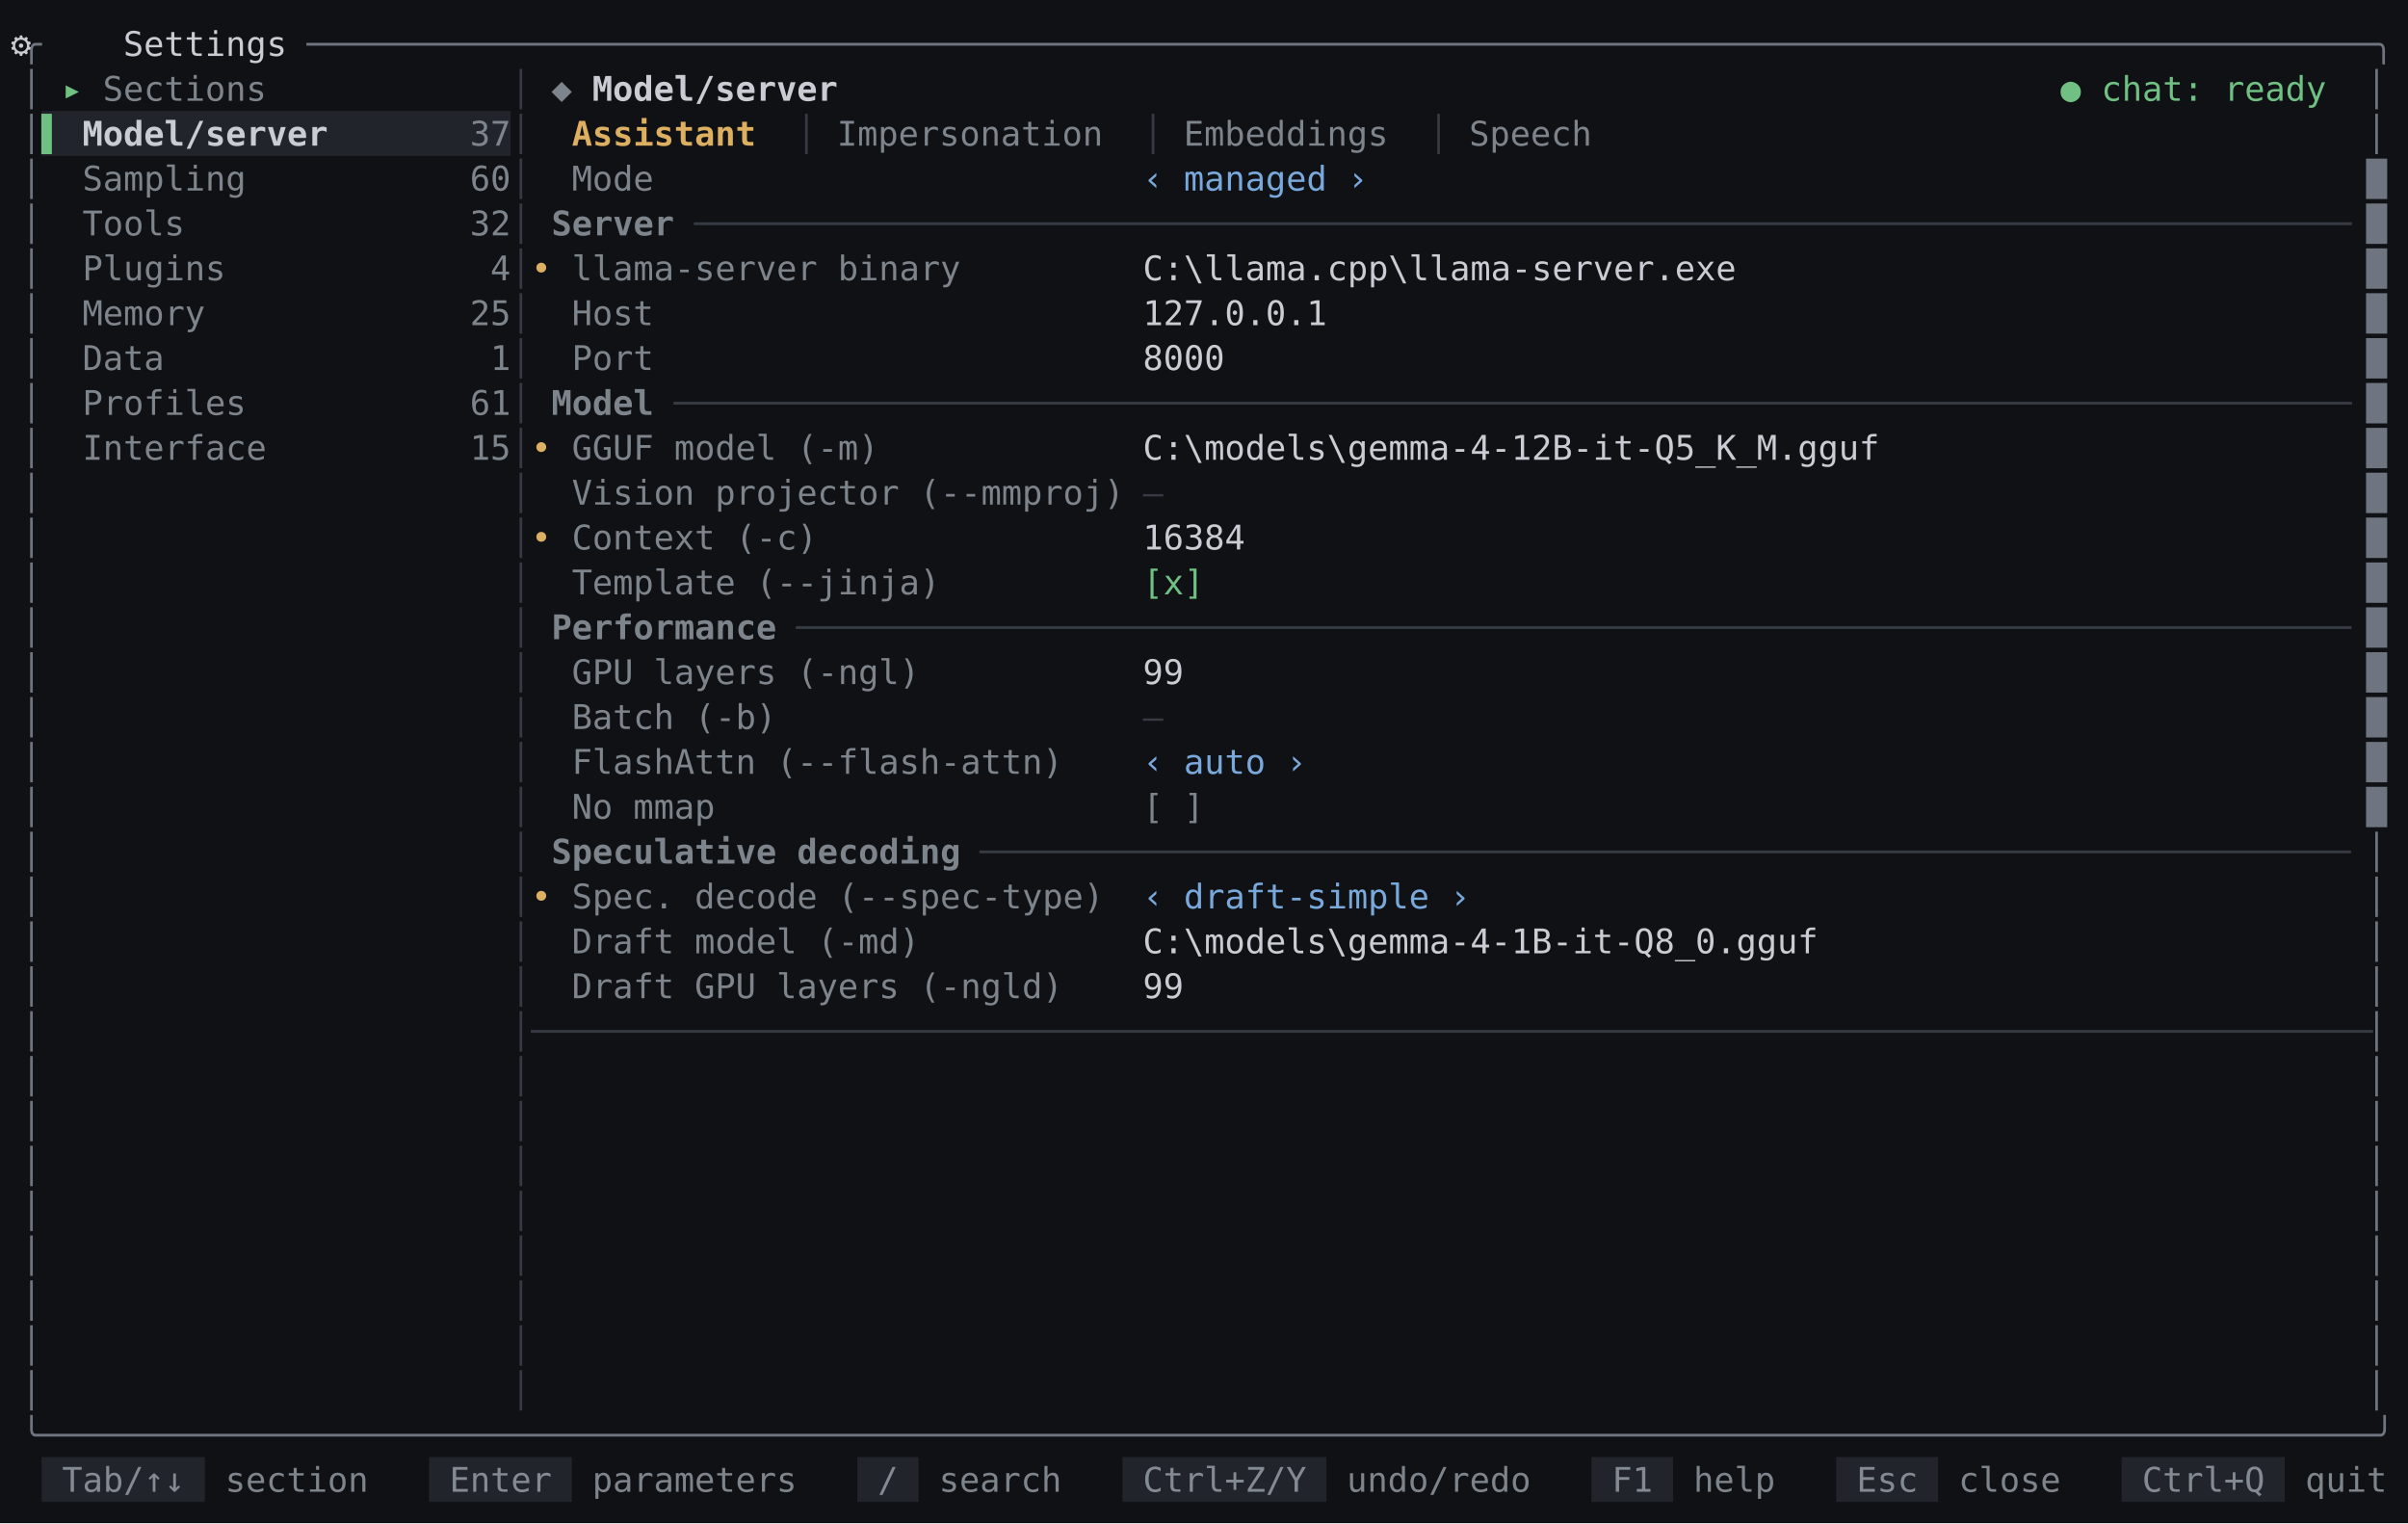
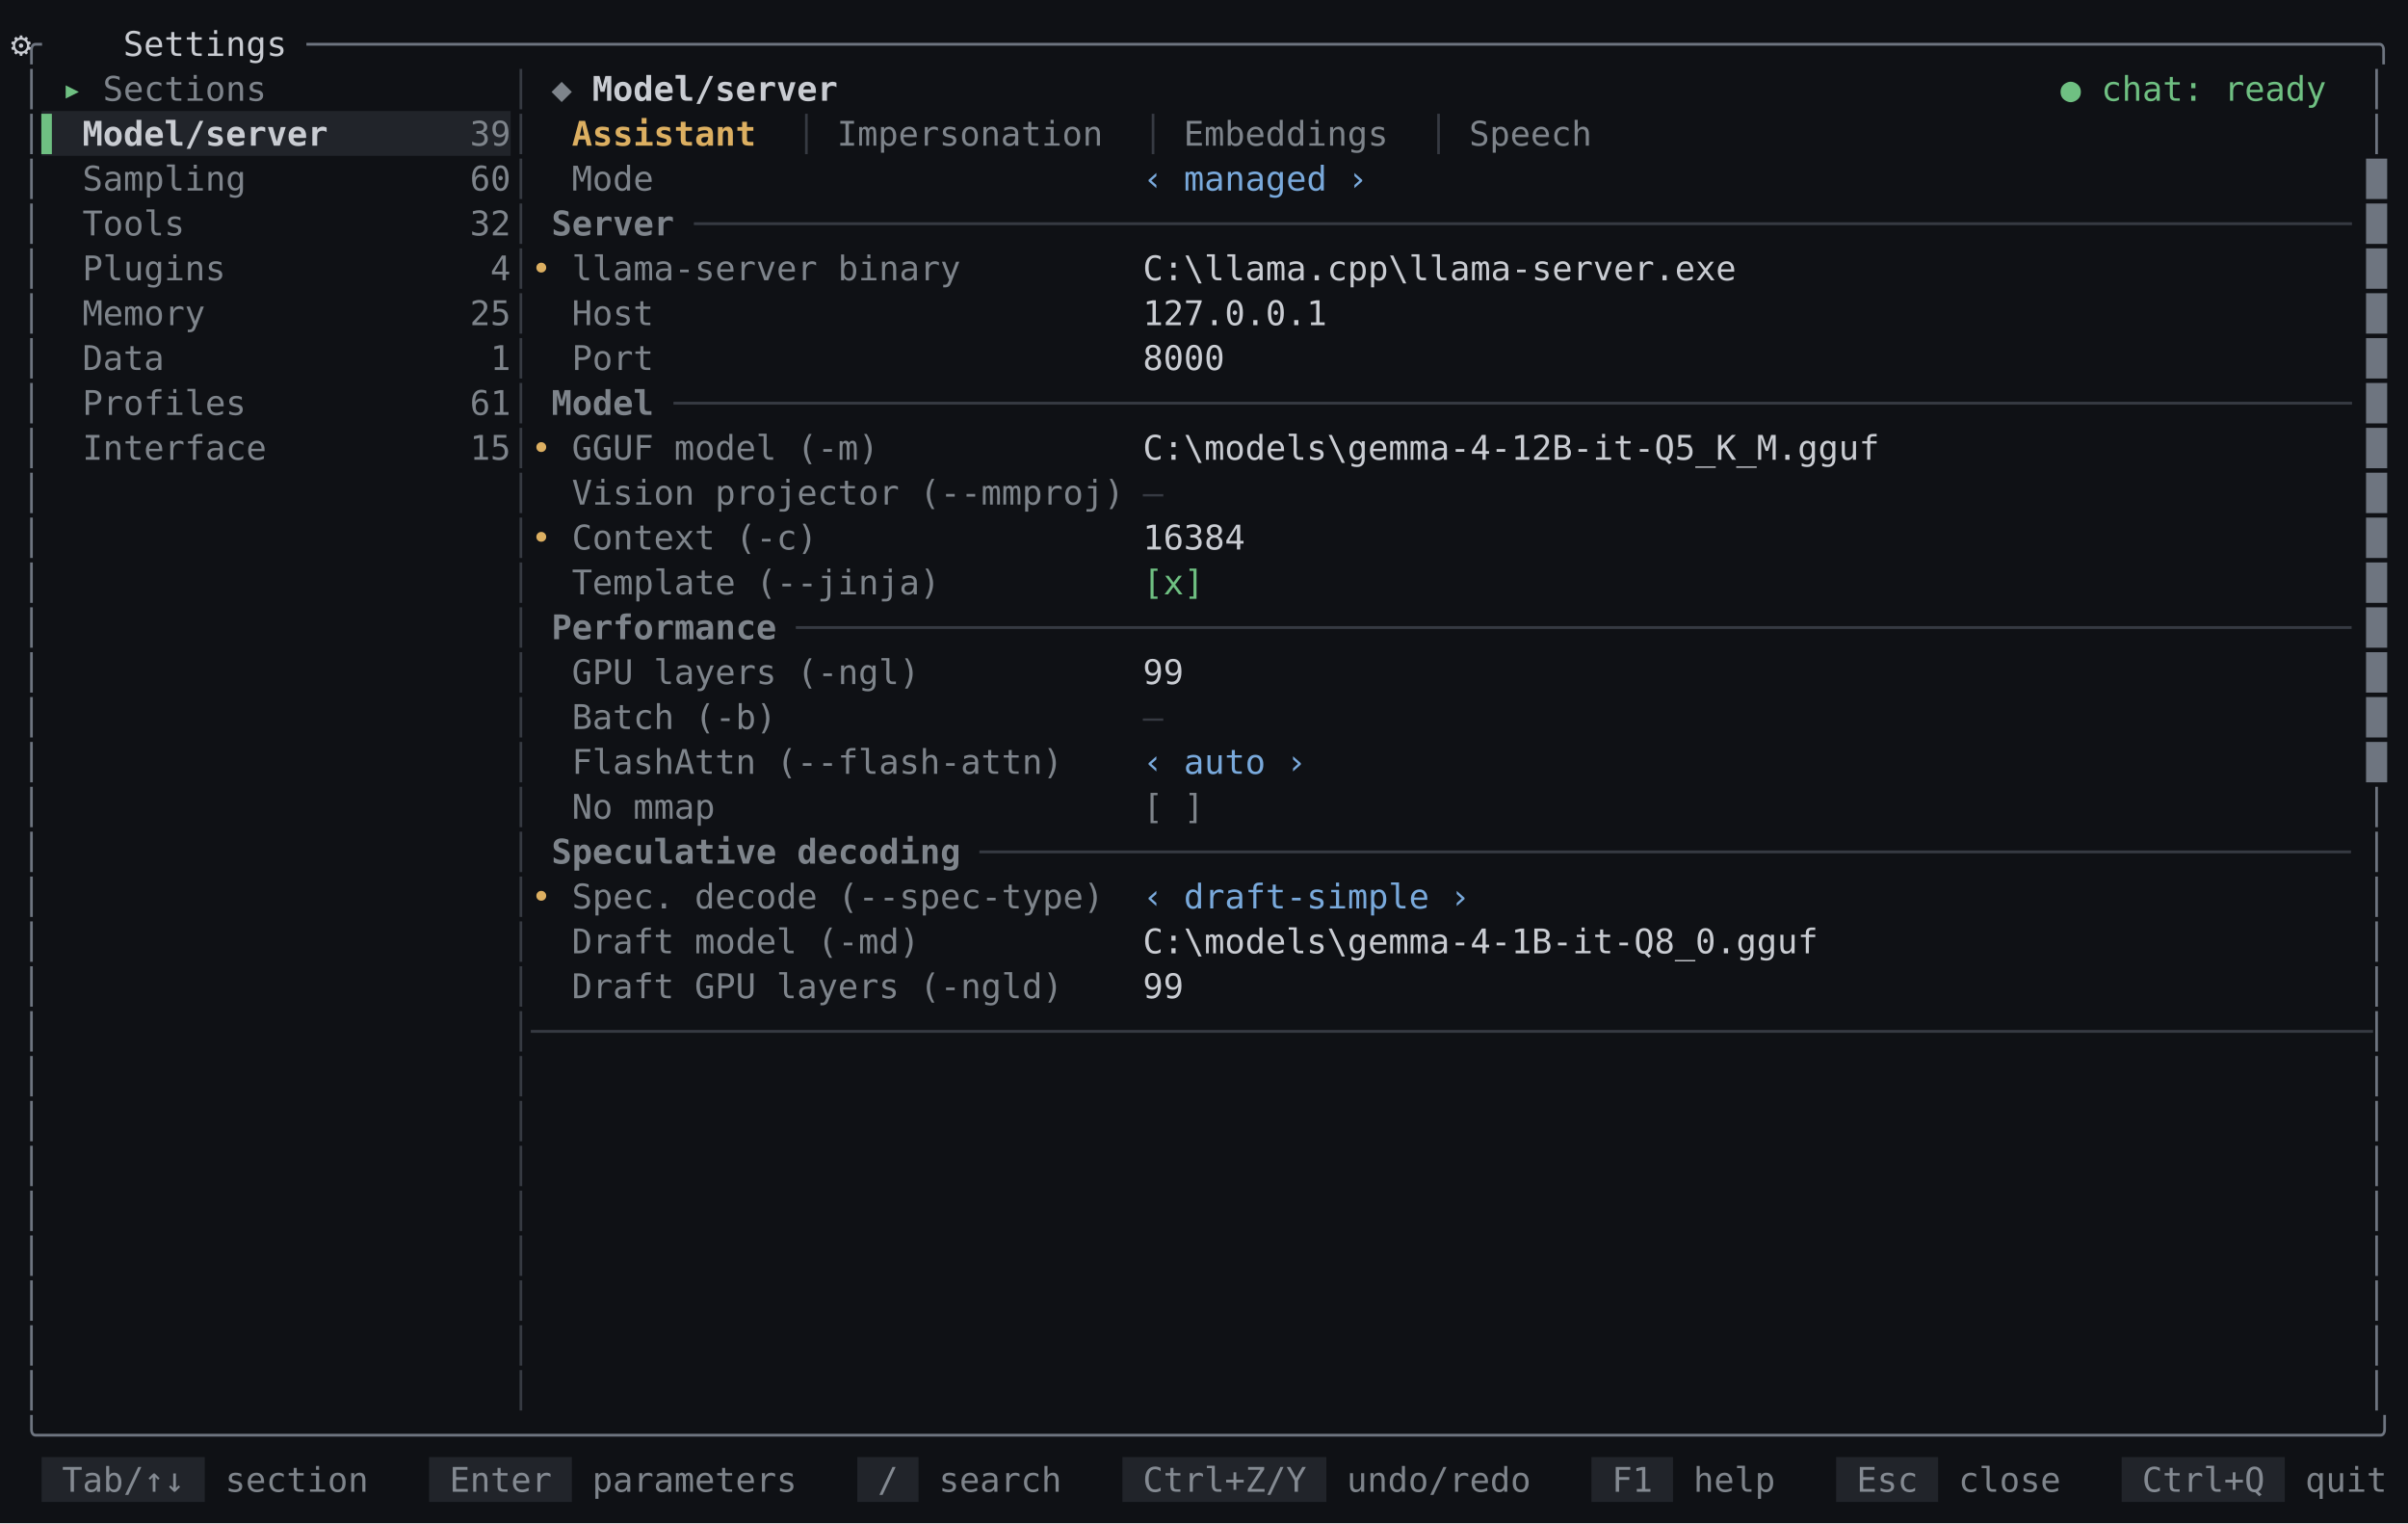
<svg xmlns="http://www.w3.org/2000/svg" id="settings-model-dark-en" viewBox="0 0 1133.6 716.96" width="1133.6" height="716.96" role="img" aria-label="mindfork — the settings model screen, dark theme">
  <style>
@font-face{font-family:'JetBrains Mono';src:url('/fonts/JetBrainsMono-Regular.woff2') format('woff2');font-weight:400;font-style:normal;font-display:swap}
@font-face{font-family:'JetBrains Mono';src:url('/fonts/JetBrainsMono-Bold.woff2') format('woff2');font-weight:700;font-style:normal;font-display:swap}
@font-face{font-family:'JetBrains Mono';src:url('/fonts/JetBrainsMono-Italic.woff2') format('woff2');font-weight:400;font-style:italic;font-display:swap}
#settings-model-dark-en text{font:16px 'JetBrains Mono',monospace;fill:#c9ccd2}#settings-model-dark-en .b{font-weight:700}#settings-model-dark-en .i{font-style:italic}#settings-model-dark-en .u{text-decoration:underline}#settings-model-dark-en .st{text-decoration:line-through}#settings-model-dark-en .u.st{text-decoration:underline line-through}
</style>
  <rect width="100%" height="100%" fill="#0f1115" />
  <text xml:space="preserve" y="26.32">
    <tspan x="10" fill="#6e7580">╭</tspan>
    <tspan x="34" text-anchor="middle">⚙</tspan>
    <tspan x="58" textLength="86.4">Settings </tspan>
    <tspan x="144.4" textLength="979.2" fill="#6e7580">─────────────────────────────────────────────────────────────────────────────────────────────────────╮</tspan>
  </text>
  <text xml:space="preserve" y="47.44">
    <tspan x="10" fill="#6e7580">│</tspan>
    <tspan x="29.2" textLength="19.2" fill="#6fc082">▸ </tspan>
    <tspan x="48.4" textLength="86.4" fill="#7e848b">Sections </tspan>
    <tspan x="240.4" fill="#363a42">│</tspan>
    <tspan x="259.6" textLength="19.2" fill="#7e848b">◆ </tspan>
    <tspan x="278.8" textLength="124.8" class="b">Model/server </tspan>
    <tspan x="970" class="b" fill="#6fc082">●</tspan>
    <tspan x="989.2" textLength="115.2" fill="#6fc082">chat: ready </tspan>
    <tspan x="1114" fill="#6e7580">│</tspan>
  </text>
  <rect x="19.6" y="52.24" width="220.8" height="21.12" fill="#21242a" />
  <text xml:space="preserve" y="68.56">
    <tspan x="10" fill="#6e7580">│</tspan>
    <tspan x="19.6" textLength="19.2" fill="#6fc082">▌ </tspan>
    <tspan x="38.8" textLength="115.2" class="b">Model/server</tspan>
-     <tspan x="221.2" textLength="19.2" fill="#7e848b">37</tspan>
+     <tspan x="221.2" textLength="19.2" fill="#7e848b">39</tspan>
    <tspan x="240.4" fill="#363a42">│</tspan>
    <tspan x="269.2" textLength="96" class="b" fill="#dcaf61">Assistant </tspan>
    <tspan x="374.8" fill="#363a42">│</tspan>
    <tspan x="394" textLength="134.4" fill="#7e848b">Impersonation </tspan>
    <tspan x="538" fill="#363a42">│</tspan>
    <tspan x="557.2" textLength="105.6" fill="#7e848b">Embeddings </tspan>
    <tspan x="672.4" fill="#363a42">│</tspan>
    <tspan x="691.6" textLength="67.2" fill="#7e848b">Speech </tspan>
    <tspan x="1114" fill="#6e7580">│</tspan>
  </text>
  <text xml:space="preserve" y="89.68">
    <tspan x="10" fill="#6e7580">│</tspan>
    <tspan x="38.8" textLength="76.8" fill="#7e848b">Sampling</tspan>
    <tspan x="221.2" textLength="19.2" fill="#7e848b">60</tspan>
    <tspan x="240.4" fill="#363a42">│</tspan>
    <tspan x="269.2" textLength="38.4" fill="#7e848b">Mode</tspan>
    <tspan x="538" textLength="105.6" fill="#79a9db">‹ managed ›</tspan>
    <tspan x="1114" fill="#6e7580">█</tspan>
  </text>
  <text xml:space="preserve" y="110.8">
    <tspan x="10" fill="#6e7580">│</tspan>
    <tspan x="38.8" textLength="48" fill="#7e848b">Tools</tspan>
    <tspan x="221.2" textLength="19.2" fill="#7e848b">32</tspan>
    <tspan x="240.4" fill="#363a42">│</tspan>
    <tspan x="259.6" textLength="67.2" class="b" fill="#7e848b">Server </tspan>
    <tspan x="326.8" textLength="777.6" fill="#363a42">─────────────────────────────────────────────────────────────────────────────────</tspan>
    <tspan x="1114" fill="#6e7580">█</tspan>
  </text>
  <text xml:space="preserve" y="131.92">
    <tspan x="10" fill="#6e7580">│</tspan>
    <tspan x="38.8" textLength="67.2" fill="#7e848b">Plugins</tspan>
    <tspan x="230.8" fill="#7e848b">4</tspan>
    <tspan x="240.4" fill="#363a42">│</tspan>
    <tspan x="250" textLength="19.2" fill="#dcaf61">• </tspan>
    <tspan x="269.2" textLength="182.4" fill="#7e848b">llama-server binary</tspan>
    <tspan x="538" textLength="576">C:\llama.cpp\llama-server.exe                               </tspan>
    <tspan x="1114" fill="#6e7580">█</tspan>
  </text>
  <text xml:space="preserve" y="153.04">
    <tspan x="10" fill="#6e7580">│</tspan>
    <tspan x="38.8" textLength="57.6" fill="#7e848b">Memory</tspan>
    <tspan x="221.2" textLength="19.2" fill="#7e848b">25</tspan>
    <tspan x="240.4" fill="#363a42">│</tspan>
    <tspan x="269.2" textLength="38.4" fill="#7e848b">Host</tspan>
    <tspan x="538" textLength="576">127.0.0.1                                                   </tspan>
    <tspan x="1114" fill="#6e7580">█</tspan>
  </text>
  <text xml:space="preserve" y="174.16">
    <tspan x="10" fill="#6e7580">│</tspan>
    <tspan x="38.8" textLength="38.4" fill="#7e848b">Data</tspan>
    <tspan x="230.8" fill="#7e848b">1</tspan>
    <tspan x="240.4" fill="#363a42">│</tspan>
    <tspan x="269.2" textLength="38.4" fill="#7e848b">Port</tspan>
    <tspan x="538" textLength="576">8000                                                        </tspan>
    <tspan x="1114" fill="#6e7580">█</tspan>
  </text>
  <text xml:space="preserve" y="195.28">
    <tspan x="10" fill="#6e7580">│</tspan>
    <tspan x="38.8" textLength="76.8" fill="#7e848b">Profiles</tspan>
    <tspan x="221.2" textLength="19.2" fill="#7e848b">61</tspan>
    <tspan x="240.4" fill="#363a42">│</tspan>
    <tspan x="259.6" textLength="57.6" class="b" fill="#7e848b">Model </tspan>
    <tspan x="317.2" textLength="787.2" fill="#363a42">──────────────────────────────────────────────────────────────────────────────────</tspan>
    <tspan x="1114" fill="#6e7580">█</tspan>
  </text>
  <text xml:space="preserve" y="216.4">
    <tspan x="10" fill="#6e7580">│</tspan>
    <tspan x="38.8" textLength="86.4" fill="#7e848b">Interface</tspan>
    <tspan x="221.2" textLength="19.2" fill="#7e848b">15</tspan>
    <tspan x="240.4" fill="#363a42">│</tspan>
    <tspan x="250" textLength="19.2" fill="#dcaf61">• </tspan>
    <tspan x="269.2" textLength="144" fill="#7e848b">GGUF model (-m)</tspan>
    <tspan x="538" textLength="576">C:\models\gemma-4-12B-it-Q5_K_M.gguf                        </tspan>
    <tspan x="1114" fill="#6e7580">█</tspan>
  </text>
  <text xml:space="preserve" y="237.52">
    <tspan x="10" fill="#6e7580">│</tspan>
    <tspan x="240.4" fill="#363a42">│</tspan>
    <tspan x="269.2" textLength="259.2" fill="#7e848b">Vision projector (--mmproj)</tspan>
    <tspan x="538" fill="#363a42">—</tspan>
    <tspan x="1114" fill="#6e7580">█</tspan>
  </text>
  <text xml:space="preserve" y="258.64">
    <tspan x="10" fill="#6e7580">│</tspan>
    <tspan x="240.4" fill="#363a42">│</tspan>
    <tspan x="250" textLength="19.2" fill="#dcaf61">• </tspan>
    <tspan x="269.2" textLength="115.2" fill="#7e848b">Context (-c)</tspan>
    <tspan x="538" textLength="576">16384                                                       </tspan>
    <tspan x="1114" fill="#6e7580">█</tspan>
  </text>
  <text xml:space="preserve" y="279.76">
    <tspan x="10" fill="#6e7580">│</tspan>
    <tspan x="240.4" fill="#363a42">│</tspan>
    <tspan x="269.2" textLength="172.8" fill="#7e848b">Template (--jinja)</tspan>
    <tspan x="538" textLength="28.8" fill="#6fc082">[x]</tspan>
    <tspan x="1114" fill="#6e7580">█</tspan>
  </text>
  <text xml:space="preserve" y="300.88">
    <tspan x="10" fill="#6e7580">│</tspan>
    <tspan x="240.4" fill="#363a42">│</tspan>
    <tspan x="259.6" textLength="115.2" class="b" fill="#7e848b">Performance </tspan>
    <tspan x="374.8" textLength="729.6" fill="#363a42">────────────────────────────────────────────────────────────────────────────</tspan>
    <tspan x="1114" fill="#6e7580">█</tspan>
  </text>
  <text xml:space="preserve" y="322">
    <tspan x="10" fill="#6e7580">│</tspan>
    <tspan x="240.4" fill="#363a42">│</tspan>
    <tspan x="269.2" textLength="163.2" fill="#7e848b">GPU layers (-ngl)</tspan>
    <tspan x="538" textLength="576">99                                                          </tspan>
    <tspan x="1114" fill="#6e7580">█</tspan>
  </text>
  <text xml:space="preserve" y="343.12">
    <tspan x="10" fill="#6e7580">│</tspan>
    <tspan x="240.4" fill="#363a42">│</tspan>
    <tspan x="269.2" textLength="96" fill="#7e848b">Batch (-b)</tspan>
    <tspan x="538" fill="#363a42">—</tspan>
    <tspan x="1114" fill="#6e7580">█</tspan>
  </text>
  <text xml:space="preserve" y="364.24">
    <tspan x="10" fill="#6e7580">│</tspan>
    <tspan x="240.4" fill="#363a42">│</tspan>
    <tspan x="269.2" textLength="230.4" fill="#7e848b">FlashAttn (--flash-attn)</tspan>
    <tspan x="538" textLength="76.8" fill="#79a9db">‹ auto ›</tspan>
    <tspan x="1114" fill="#6e7580">█</tspan>
  </text>
  <text xml:space="preserve" y="385.36">
    <tspan x="10" fill="#6e7580">│</tspan>
    <tspan x="240.4" fill="#363a42">│</tspan>
    <tspan x="269.2" textLength="67.2" fill="#7e848b">No mmap</tspan>
    <tspan x="538" textLength="28.8" fill="#7e848b">[ ]</tspan>
-     <tspan x="1114" fill="#6e7580">█</tspan>
+     <tspan x="1114" fill="#6e7580">│</tspan>
  </text>
  <text xml:space="preserve" y="406.48">
    <tspan x="10" fill="#6e7580">│</tspan>
    <tspan x="240.4" fill="#363a42">│</tspan>
    <tspan x="259.6" textLength="201.6" class="b" fill="#7e848b">Speculative decoding </tspan>
    <tspan x="461.2" textLength="643.2" fill="#363a42">───────────────────────────────────────────────────────────────────</tspan>
    <tspan x="1114" fill="#6e7580">│</tspan>
  </text>
  <text xml:space="preserve" y="427.6">
    <tspan x="10" fill="#6e7580">│</tspan>
    <tspan x="240.4" fill="#363a42">│</tspan>
    <tspan x="250" textLength="19.2" fill="#dcaf61">• </tspan>
    <tspan x="269.2" textLength="249.6" fill="#7e848b">Spec. decode (--spec-type)</tspan>
    <tspan x="538" textLength="153.6" fill="#79a9db">‹ draft-simple ›</tspan>
    <tspan x="1114" fill="#6e7580">│</tspan>
  </text>
  <text xml:space="preserve" y="448.72">
    <tspan x="10" fill="#6e7580">│</tspan>
    <tspan x="240.4" fill="#363a42">│</tspan>
    <tspan x="269.2" textLength="163.2" fill="#7e848b">Draft model (-md)</tspan>
    <tspan x="538" textLength="576">C:\models\gemma-4-1B-it-Q8_0.gguf                           </tspan>
    <tspan x="1114" fill="#6e7580">│</tspan>
  </text>
  <text xml:space="preserve" y="469.84">
    <tspan x="10" fill="#6e7580">│</tspan>
    <tspan x="240.4" fill="#363a42">│</tspan>
    <tspan x="269.2" textLength="230.4" fill="#7e848b">Draft GPU layers (-ngld)</tspan>
    <tspan x="538" textLength="576">99                                                          </tspan>
    <tspan x="1114" fill="#6e7580">│</tspan>
  </text>
  <text xml:space="preserve" y="490.96">
    <tspan x="10" fill="#6e7580">│</tspan>
    <tspan x="240.4" textLength="873.6" fill="#363a42">│──────────────────────────────────────────────────────────────────────────────────────────</tspan>
    <tspan x="1114" fill="#6e7580">│</tspan>
  </text>
  <text xml:space="preserve" y="512.08">
    <tspan x="10" fill="#6e7580">│</tspan>
    <tspan x="240.4" fill="#363a42">│</tspan>
    <tspan x="1114" fill="#6e7580">│</tspan>
  </text>
  <text xml:space="preserve" y="533.2">
    <tspan x="10" fill="#6e7580">│</tspan>
    <tspan x="240.4" fill="#363a42">│</tspan>
    <tspan x="1114" fill="#6e7580">│</tspan>
  </text>
  <text xml:space="preserve" y="554.32">
    <tspan x="10" fill="#6e7580">│</tspan>
    <tspan x="240.4" fill="#363a42">│</tspan>
    <tspan x="1114" fill="#6e7580">│</tspan>
  </text>
  <text xml:space="preserve" y="575.44">
    <tspan x="10" fill="#6e7580">│</tspan>
    <tspan x="240.4" fill="#363a42">│</tspan>
    <tspan x="1114" fill="#6e7580">│</tspan>
  </text>
  <text xml:space="preserve" y="596.56">
    <tspan x="10" fill="#6e7580">│</tspan>
    <tspan x="240.4" fill="#363a42">│</tspan>
    <tspan x="1114" fill="#6e7580">│</tspan>
  </text>
  <text xml:space="preserve" y="617.68">
    <tspan x="10" fill="#6e7580">│</tspan>
    <tspan x="240.4" fill="#363a42">│</tspan>
    <tspan x="1114" fill="#6e7580">│</tspan>
  </text>
  <text xml:space="preserve" y="638.8">
    <tspan x="10" fill="#6e7580">│</tspan>
    <tspan x="240.4" fill="#363a42">│</tspan>
    <tspan x="1114" fill="#6e7580">│</tspan>
  </text>
  <text xml:space="preserve" y="659.92">
    <tspan x="10" fill="#6e7580">│</tspan>
    <tspan x="240.4" fill="#363a42">│</tspan>
    <tspan x="1114" fill="#6e7580">│</tspan>
  </text>
  <text xml:space="preserve" y="681.04">
    <tspan x="10" textLength="1113.6" fill="#6e7580">╰──────────────────────────────────────────────────────────────────────────────────────────────────────────────────╯</tspan>
  </text>
  <rect x="19.6" y="685.84" width="76.8" height="21.12" fill="#21242a" />
  <rect x="202" y="685.84" width="67.2" height="21.12" fill="#21242a" />
  <rect x="403.6" y="685.84" width="28.8" height="21.12" fill="#21242a" />
  <rect x="528.4" y="685.84" width="96" height="21.12" fill="#21242a" />
  <rect x="749.2" y="685.84" width="38.4" height="21.12" fill="#21242a" />
  <rect x="864.4" y="685.84" width="48" height="21.12" fill="#21242a" />
  <rect x="998.8" y="685.84" width="76.8" height="21.12" fill="#21242a" />
  <text xml:space="preserve" y="702.16">
    <tspan x="29.2" textLength="67.2" fill="#848a92">Tab/↑↓ </tspan>
    <tspan x="106" textLength="67.2" fill="#7e848b">section</tspan>
    <tspan x="211.6" textLength="57.6" fill="#848a92">Enter </tspan>
    <tspan x="278.8" textLength="96" fill="#7e848b">parameters</tspan>
    <tspan x="413.2" textLength="19.2" fill="#848a92">/ </tspan>
    <tspan x="442" textLength="57.6" fill="#7e848b">search</tspan>
    <tspan x="538" textLength="86.4" fill="#848a92">Ctrl+Z/Y </tspan>
    <tspan x="634" textLength="86.4" fill="#7e848b">undo/redo</tspan>
    <tspan x="758.8" textLength="28.8" fill="#848a92">F1 </tspan>
    <tspan x="797.2" textLength="38.4" fill="#7e848b">help</tspan>
    <tspan x="874" textLength="38.4" fill="#848a92">Esc </tspan>
    <tspan x="922" textLength="48" fill="#7e848b">close</tspan>
    <tspan x="1008.4" textLength="67.2" fill="#848a92">Ctrl+Q </tspan>
    <tspan x="1085.2" textLength="38.4" fill="#7e848b">quit</tspan>
  </text>
</svg>
